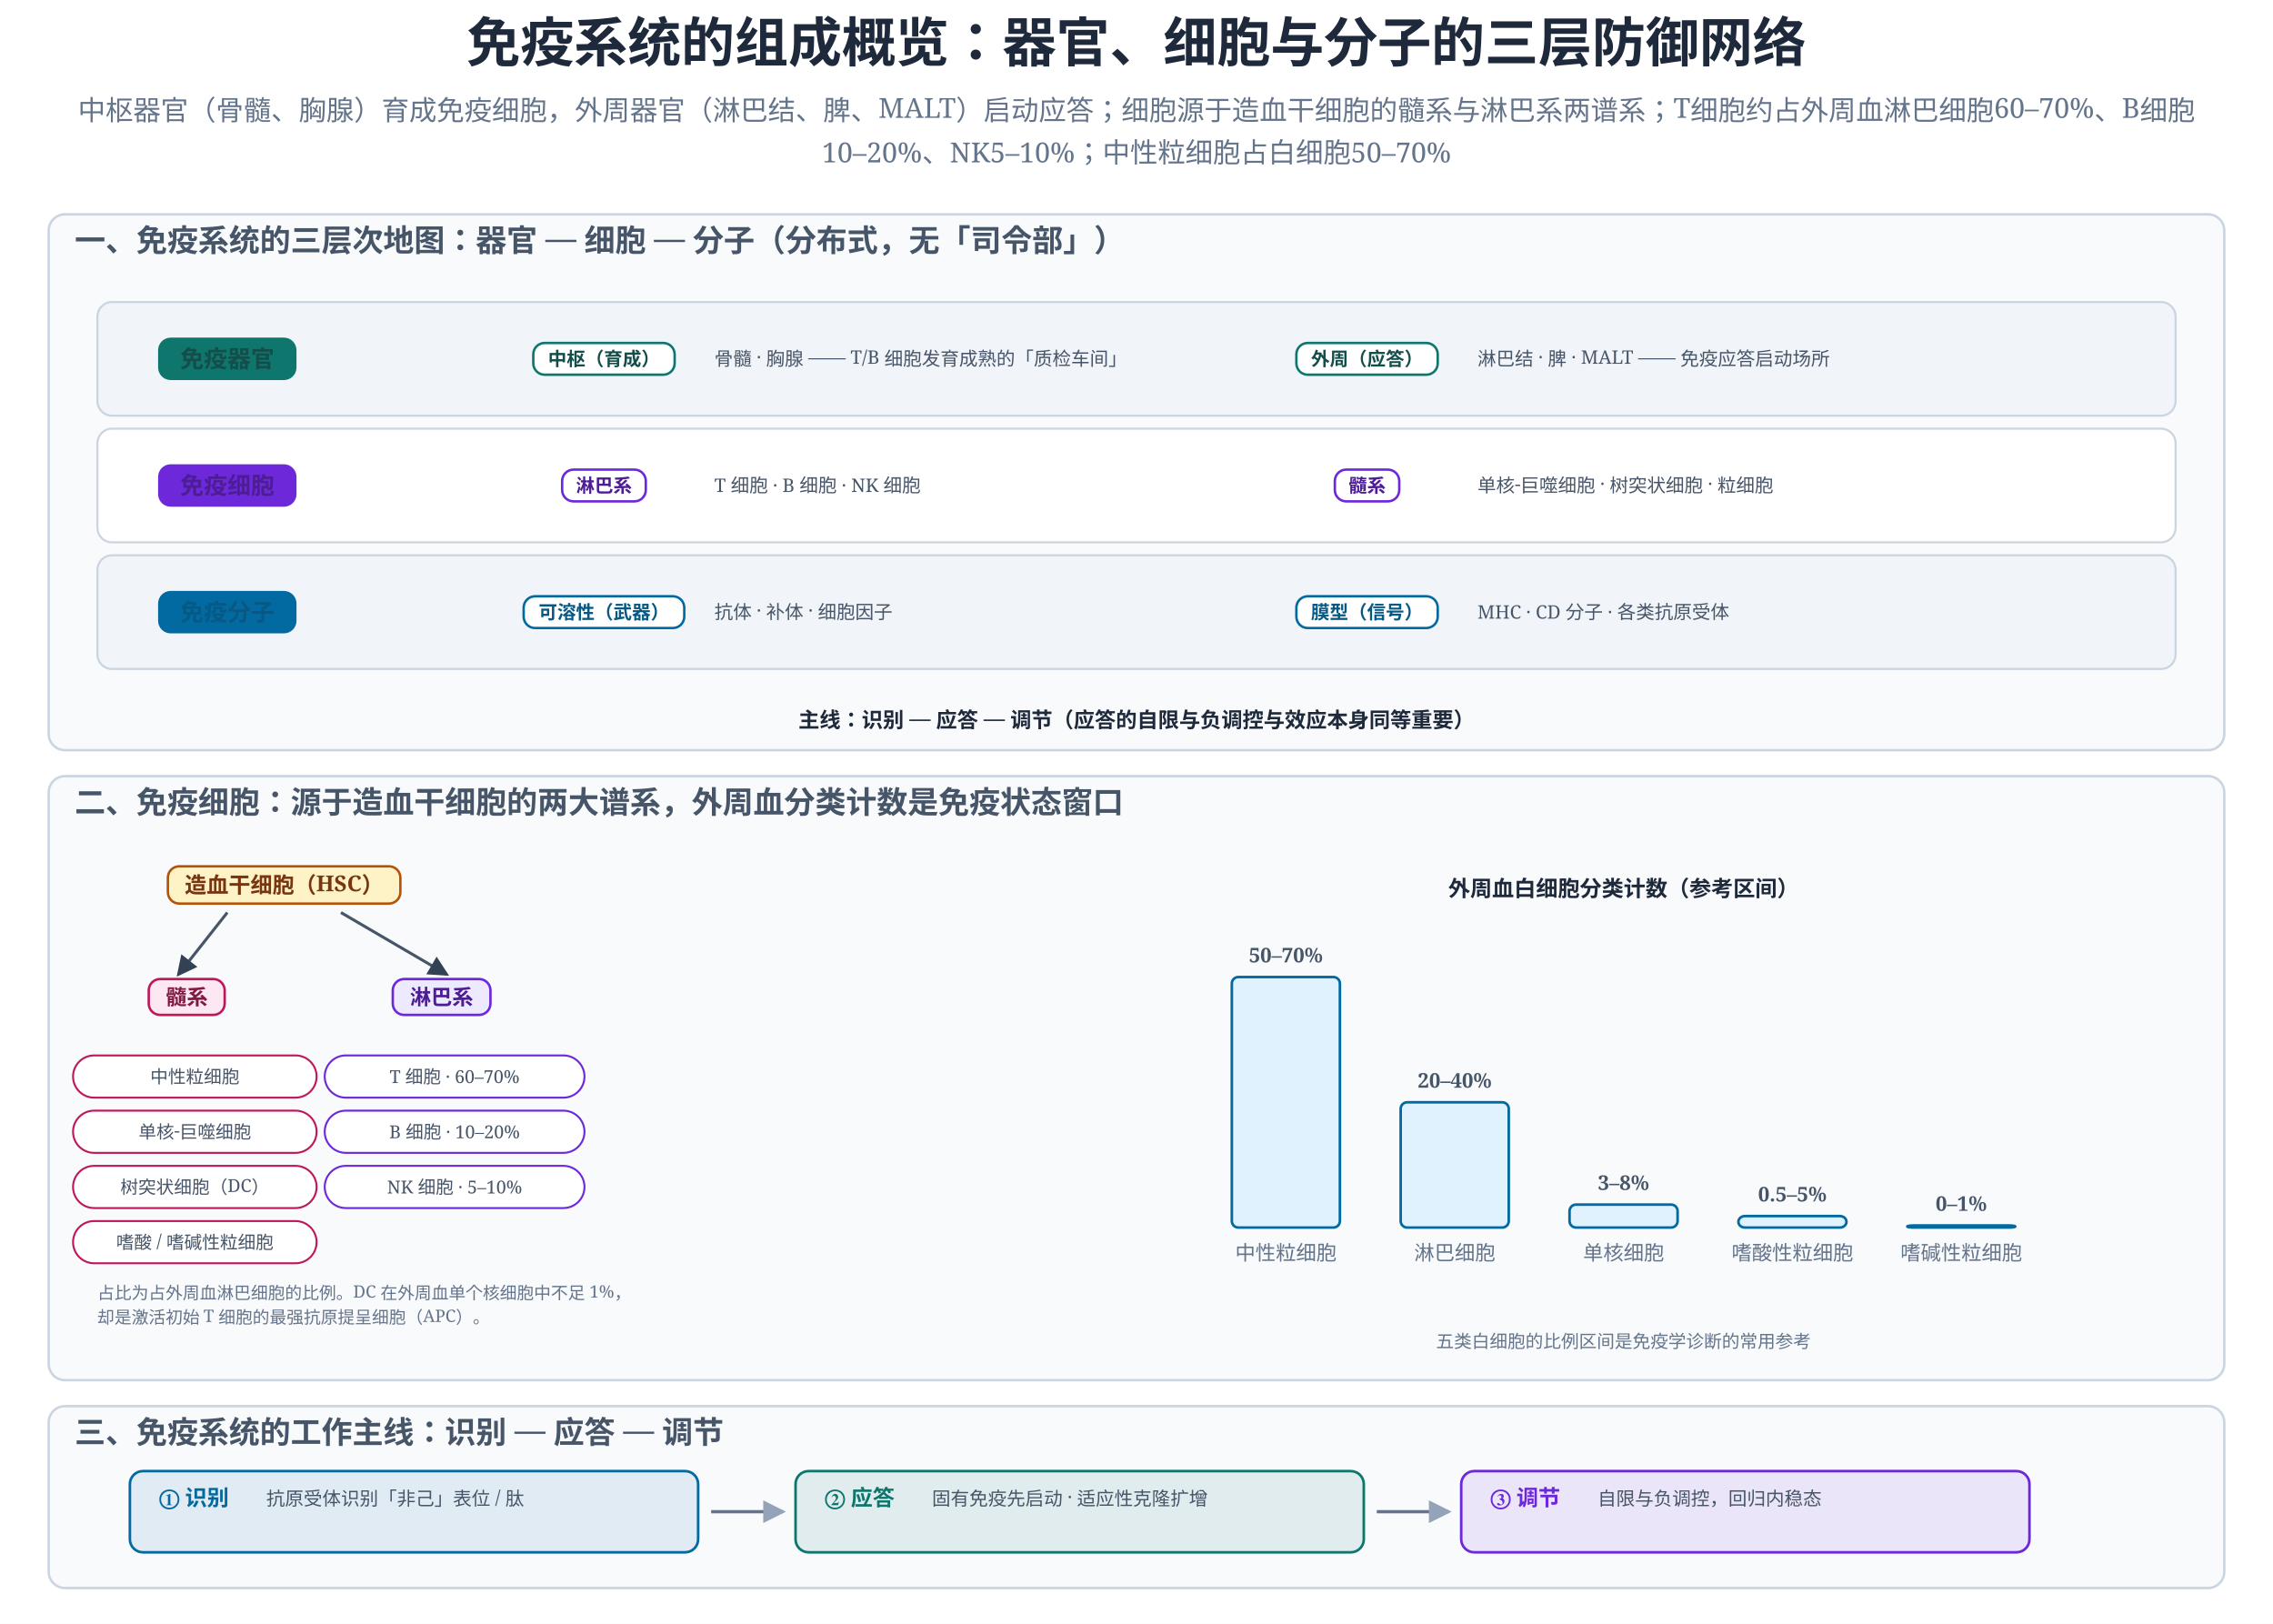
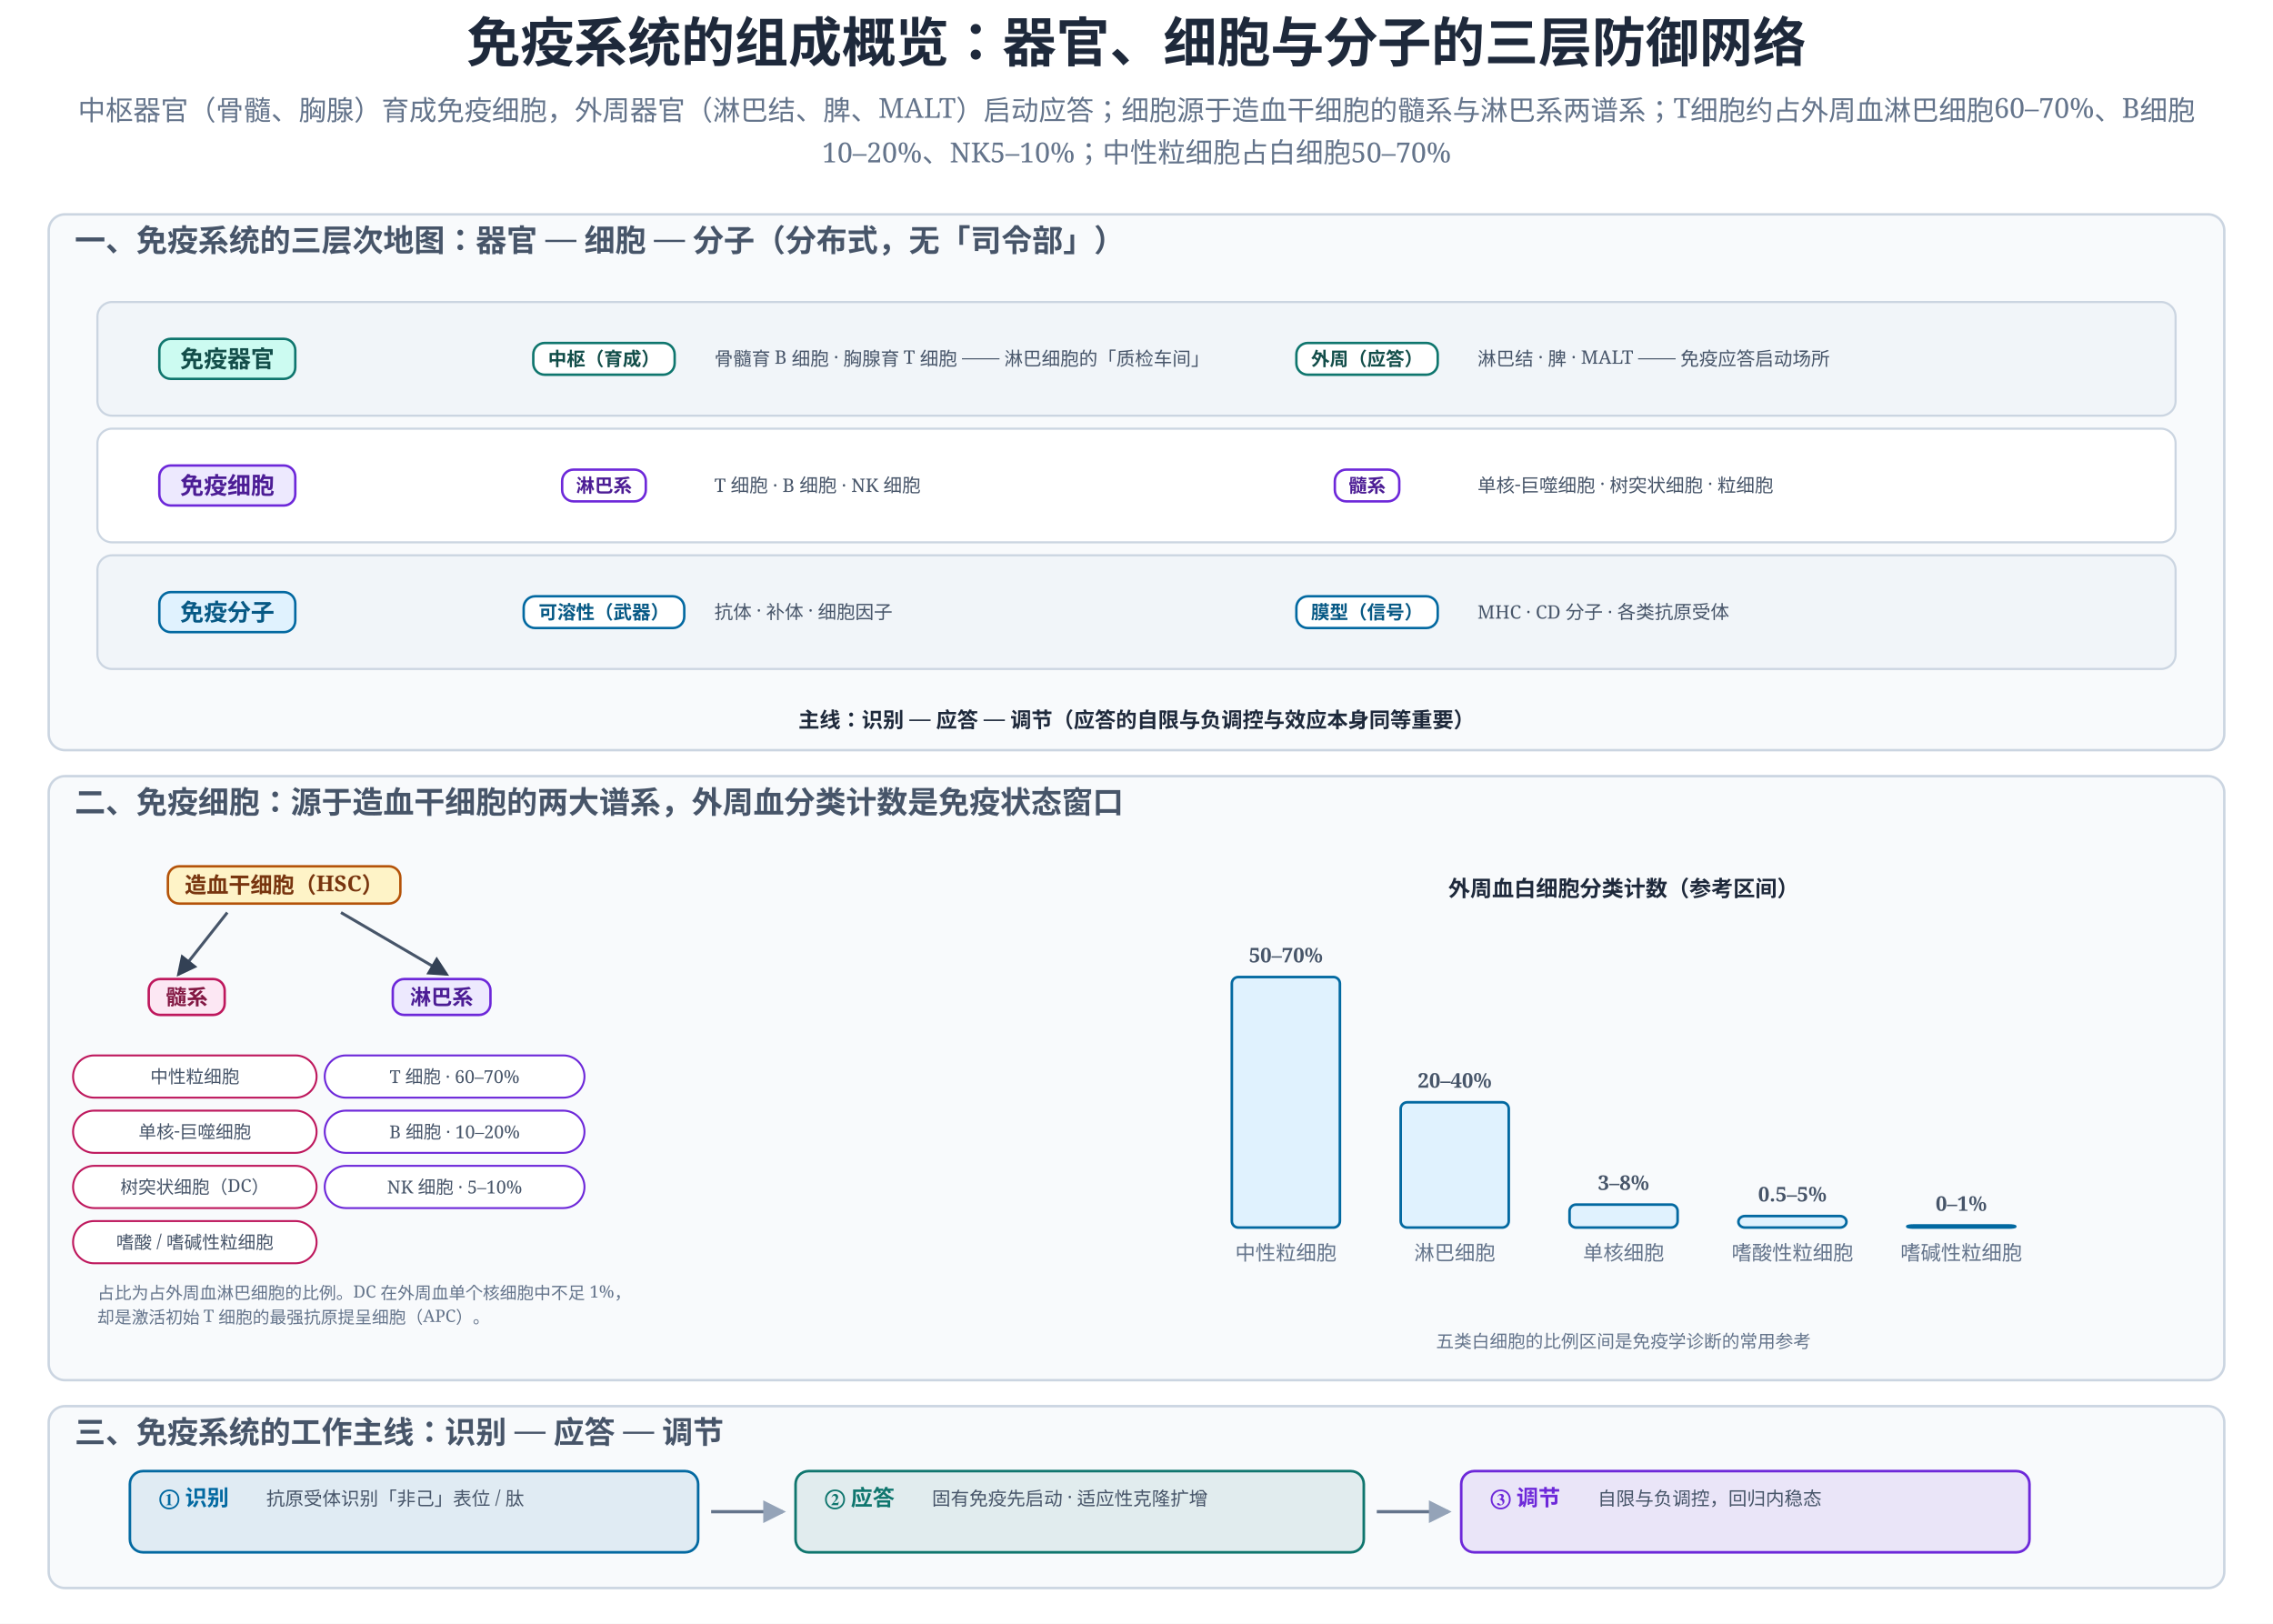
<svg xmlns="http://www.w3.org/2000/svg" width="1400" height="1000" viewBox="0 0 1400 1000" font-family="Noto Serif SC, LXGW WenKai, Songti SC, serif">
  <defs>
    <marker id="arr-ink" viewBox="0 0 10 10" refX="8.5" refY="5" markerWidth="7" markerHeight="7" orient="auto-start-reverse">
      <path d="M0,0 L10,5 L0,10 z" fill="#334155" />
    </marker>
    <marker id="arr-dna" viewBox="0 0 10 10" refX="8.5" refY="5" markerWidth="7" markerHeight="7" orient="auto-start-reverse">
      <path d="M0,0 L10,5 L0,10 z" fill="#0f766e" />
    </marker>
    <marker id="arr-rna" viewBox="0 0 10 10" refX="8.5" refY="5" markerWidth="7" markerHeight="7" orient="auto-start-reverse">
      <path d="M0,0 L10,5 L0,10 z" fill="#b45309" />
    </marker>
    <marker id="arr-pro" viewBox="0 0 10 10" refX="8.5" refY="5" markerWidth="7" markerHeight="7" orient="auto-start-reverse">
      <path d="M0,0 L10,5 L0,10 z" fill="#6d28d9" />
    </marker>
    <marker id="arr-enz" viewBox="0 0 10 10" refX="8.5" refY="5" markerWidth="7" markerHeight="7" orient="auto-start-reverse">
      <path d="M0,0 L10,5 L0,10 z" fill="#be185d" />
    </marker>
    <marker id="arr-acc" viewBox="0 0 10 10" refX="8.5" refY="5" markerWidth="7" markerHeight="7" orient="auto-start-reverse">
      <path d="M0,0 L10,5 L0,10 z" fill="#0369a1" />
    </marker>
    <marker id="arr-ok" viewBox="0 0 10 10" refX="8.5" refY="5" markerWidth="7" markerHeight="7" orient="auto-start-reverse">
      <path d="M0,0 L10,5 L0,10 z" fill="#059669" />
    </marker>
    <marker id="arr-warn" viewBox="0 0 10 10" refX="8.5" refY="5" markerWidth="7" markerHeight="7" orient="auto-start-reverse">
      <path d="M0,0 L10,5 L0,10 z" fill="#b45309" />
    </marker>
    <marker id="arr-bad" viewBox="0 0 10 10" refX="8.5" refY="5" markerWidth="7" markerHeight="7" orient="auto-start-reverse">
      <path d="M0,0 L10,5 L0,10 z" fill="#dc2626" />
    </marker>
    <marker id="arr-mute" viewBox="0 0 10 10" refX="8.5" refY="5" markerWidth="7" markerHeight="7" orient="auto-start-reverse">
      <path d="M0,0 L10,5 L0,10 z" fill="#94a3b8" />
    </marker>
  </defs>
  <rect x="0" y="0" width="1400" height="1000" fill="#ffffff" />
  <text x="700" y="38" text-anchor="middle" font-size="33" font-weight="700" fill="#1e293b">免疫系统的组成概览：器官、细胞与分子的三层防御网络</text>
  <text x="700" y="74" text-anchor="middle" font-size="17" fill="#64748b">中枢器官（骨髓、胸腺）育成免疫细胞，外周器官（淋巴结、脾、MALT）启动应答；细胞源于造血干细胞的髓系与淋巴系两谱系；T细胞约占外周血淋巴细胞60–70%、B细胞</text>
  <text x="700" y="100" text-anchor="middle" font-size="17" fill="#64748b">10–20%、NK5–10%；中性粒细胞占白细胞50–70%</text>
  <rect x="30" y="132" width="1340" height="330" rx="10" fill="#f8fafc" stroke="#cbd5e1" stroke-width="1.5" />
  <text x="46" y="154.84" font-size="19" fill="#475569" font-weight="700">一、免疫系统的三层次地图：器官 — 细胞 — 分子（分布式，无「司令部」）</text>
  <rect x="60" y="186" width="1280" height="70" rx="9" fill="#f1f5f9" stroke="#cbd5e1" stroke-width="1.3" />
-   <rect x="98.13" y="208.675" width="83.74" height="24.65" rx="7" fill="#0f766e" stroke="#0f766e" stroke-width="1.5" />
+   <rect x="98.13" y="208.675" width="83.74" height="24.65" rx="7" fill="#ccfbf1" stroke="#0f766e" stroke-width="1.5" />
  <text x="140" y="226.22" font-size="14.5" fill="#134e4a" text-anchor="middle" font-weight="700">免疫器官</text>
  <rect x="328.465" y="211.225" width="87.07" height="19.55" rx="7" fill="#ffffff" stroke="#0f766e" stroke-width="1.5" />
  <text x="372" y="225.14" font-size="11.5" fill="#134e4a" text-anchor="middle" font-weight="700">中枢（育成）</text>
-   <text x="440" y="225" font-size="11.5" fill="#475569">骨髓 · 胸腺 —— T/B 细胞发育成熟的「质检车间」</text>
+   <text x="440" y="225" font-size="11.5" fill="#475569">骨髓育 B 细胞 · 胸腺育 T 细胞 —— 淋巴细胞的「质检车间」</text>
  <rect x="798.465" y="211.225" width="87.07" height="19.55" rx="7" fill="#ffffff" stroke="#0f766e" stroke-width="1.5" />
  <text x="842" y="225.14" font-size="11.5" fill="#134e4a" text-anchor="middle" font-weight="700">外周（应答）</text>
  <text x="910" y="225" font-size="11.5" fill="#475569">淋巴结 · 脾 · MALT —— 免疫应答启动场所</text>
  <rect x="60" y="264" width="1280" height="70" rx="9" fill="#ffffff" stroke="#cbd5e1" stroke-width="1.3" />
-   <rect x="98.13" y="286.675" width="83.74" height="24.65" rx="7" fill="#6d28d9" stroke="#6d28d9" stroke-width="1.5" />
+   <rect x="98.13" y="286.675" width="83.74" height="24.65" rx="7" fill="#ede9fe" stroke="#6d28d9" stroke-width="1.5" />
  <text x="140" y="304.22" font-size="14.5" fill="#4c1d95" text-anchor="middle" font-weight="700">免疫细胞</text>
  <rect x="346.233" y="289.225" width="51.535" height="19.55" rx="7" fill="#ffffff" stroke="#6d28d9" stroke-width="1.5" />
  <text x="372" y="303.14" font-size="11.5" fill="#4c1d95" text-anchor="middle" font-weight="700">淋巴系</text>
  <text x="440" y="303" font-size="11.5" fill="#475569">T 细胞 · B 细胞 · NK 细胞</text>
  <rect x="822.155" y="289.225" width="39.69" height="19.55" rx="7" fill="#ffffff" stroke="#6d28d9" stroke-width="1.5" />
  <text x="842" y="303.14" font-size="11.5" fill="#4c1d95" text-anchor="middle" font-weight="700">髓系</text>
  <text x="910" y="303" font-size="11.5" fill="#475569">单核-巨噬细胞 · 树突状细胞 · 粒细胞</text>
  <rect x="60" y="342" width="1280" height="70" rx="9" fill="#f1f5f9" stroke="#cbd5e1" stroke-width="1.3" />
-   <rect x="98.13" y="364.675" width="83.74" height="24.65" rx="7" fill="#0369a1" stroke="#0369a1" stroke-width="1.5" />
+   <rect x="98.13" y="364.675" width="83.74" height="24.65" rx="7" fill="#e0f2fe" stroke="#0369a1" stroke-width="1.5" />
  <text x="140" y="382.22" font-size="14.5" fill="#075985" text-anchor="middle" font-weight="700">免疫分子</text>
  <rect x="322.543" y="367.225" width="98.915" height="19.55" rx="7" fill="#ffffff" stroke="#0369a1" stroke-width="1.5" />
  <text x="372" y="381.14" font-size="11.5" fill="#075985" text-anchor="middle" font-weight="700">可溶性（武器）</text>
  <text x="440" y="381" font-size="11.5" fill="#475569">抗体 · 补体 · 细胞因子</text>
  <rect x="798.465" y="367.225" width="87.07" height="19.55" rx="7" fill="#ffffff" stroke="#0369a1" stroke-width="1.5" />
  <text x="842" y="381.14" font-size="11.5" fill="#075985" text-anchor="middle" font-weight="700">膜型（信号）</text>
  <text x="910" y="381" font-size="11.5" fill="#475569">MHC · CD 分子 · 各类抗原受体</text>
  <text x="700" y="448" font-size="13" fill="#1e293b" text-anchor="middle" font-weight="700">主线：识别 — 应答 — 调节（应答的自限与负调控与效应本身同等重要）</text>
  <rect x="30" y="478" width="1340" height="372" rx="10" fill="#f8fafc" stroke="#cbd5e1" stroke-width="1.5" />
  <text x="46" y="500.84" font-size="19" fill="#475569" font-weight="700">二、免疫细胞：源于造血干细胞的两大谱系，外周血分类计数是免疫状态窗口</text>
  <rect x="103.401" y="533.525" width="143.198" height="22.95" rx="7" fill="#fef3c7" stroke="#b45309" stroke-width="1.5" />
  <text x="175" y="549.86" font-size="13.5" fill="#78350f" text-anchor="middle" font-weight="700">造血干细胞（HSC）</text>
  <line x1="140" y1="562" x2="110" y2="600" stroke="#475569" stroke-width="1.8" marker-end="url(#arr-ink)" />
  <line x1="210" y1="562" x2="275" y2="600" stroke="#475569" stroke-width="1.8" marker-end="url(#arr-ink)" />
  <rect x="91.61" y="602.95" width="46.78" height="22.1" rx="7" fill="#fce7f3" stroke="#be185d" stroke-width="1.5" />
  <text x="115" y="618.68" font-size="13" fill="#831843" text-anchor="middle" font-weight="700">髓系</text>
  <rect x="241.915" y="602.95" width="60.17" height="22.1" rx="7" fill="#ede9fe" stroke="#6d28d9" stroke-width="1.5" />
  <text x="272" y="618.68" font-size="13" fill="#4c1d95" text-anchor="middle" font-weight="700">淋巴系</text>
  <rect x="45" y="650" width="150" height="26" rx="13" fill="#ffffff" stroke="#be185d" stroke-width="1.2" />
  <text x="120" y="667" font-size="11" fill="#475569" text-anchor="middle">中性粒细胞</text>
  <rect x="45" y="684" width="150" height="26" rx="13" fill="#ffffff" stroke="#be185d" stroke-width="1.2" />
  <text x="120" y="701" font-size="11" fill="#475569" text-anchor="middle">单核-巨噬细胞</text>
  <rect x="45" y="718" width="150" height="26" rx="13" fill="#ffffff" stroke="#be185d" stroke-width="1.2" />
  <text x="120" y="735" font-size="11" fill="#475569" text-anchor="middle">树突状细胞（DC）</text>
  <rect x="45" y="752" width="150" height="26" rx="13" fill="#ffffff" stroke="#be185d" stroke-width="1.2" />
  <text x="120" y="769" font-size="11" fill="#475569" text-anchor="middle">嗜酸 / 嗜碱性粒细胞</text>
  <rect x="200" y="650" width="160" height="26" rx="13" fill="#ffffff" stroke="#6d28d9" stroke-width="1.2" />
  <text x="280" y="667" font-size="11" fill="#475569" text-anchor="middle">T 细胞 · 60–70%</text>
  <rect x="200" y="684" width="160" height="26" rx="13" fill="#ffffff" stroke="#6d28d9" stroke-width="1.2" />
  <text x="280" y="701" font-size="11" fill="#475569" text-anchor="middle">B 细胞 · 10–20%</text>
  <rect x="200" y="718" width="160" height="26" rx="13" fill="#ffffff" stroke="#6d28d9" stroke-width="1.2" />
  <text x="280" y="735" font-size="11" fill="#475569" text-anchor="middle">NK 细胞 · 5–10%</text>
  <text x="60" y="800" font-size="10.5" fill="#64748b">占比为占外周血淋巴细胞的比例。DC 在外周血单个核细胞中不足 1%，</text>
  <text x="60" y="815" font-size="10.5" fill="#64748b">却是激活初始 T 细胞的最强抗原提呈细胞（APC）。</text>
  <text x="1000" y="552" font-size="13.5" fill="#1e293b" text-anchor="middle" font-weight="700">外周血白细胞分类计数（参考区间）</text>
  <rect x="758.72" y="601.714" width="66.56" height="154.286" rx="4" fill="#e0f2fe" stroke="#0369a1" stroke-width="1.6" />
  <text x="792" y="592.714" font-size="12.5" fill="#475569" text-anchor="middle" font-weight="600">50–70%</text>
  <text x="792" y="776" font-size="12.5" fill="#64748b" text-anchor="middle">中性粒细胞</text>
  <rect x="862.72" y="678.857" width="66.56" height="77.143" rx="4" fill="#e0f2fe" stroke="#0369a1" stroke-width="1.6" />
  <text x="896" y="669.857" font-size="12.5" fill="#475569" text-anchor="middle" font-weight="600">20–40%</text>
  <text x="896" y="776" font-size="12.5" fill="#64748b" text-anchor="middle">淋巴细胞</text>
  <rect x="966.72" y="741.857" width="66.56" height="14.143" rx="4" fill="#e0f2fe" stroke="#0369a1" stroke-width="1.6" />
  <text x="1000" y="732.857" font-size="12.5" fill="#475569" text-anchor="middle" font-weight="600">3–8%</text>
  <text x="1000" y="776" font-size="12.5" fill="#64748b" text-anchor="middle">单核细胞</text>
  <rect x="1070.72" y="748.929" width="66.56" height="7.071" rx="4" fill="#e0f2fe" stroke="#0369a1" stroke-width="1.6" />
  <text x="1104" y="739.929" font-size="12.5" fill="#475569" text-anchor="middle" font-weight="600">0.5–5%</text>
  <text x="1104" y="776" font-size="12.5" fill="#64748b" text-anchor="middle">嗜酸性粒细胞</text>
  <rect x="1174.72" y="754.714" width="66.56" height="1.286" rx="4" fill="#e0f2fe" stroke="#0369a1" stroke-width="1.6" />
  <text x="1208" y="745.714" font-size="12.5" fill="#475569" text-anchor="middle" font-weight="600">0–1%</text>
  <text x="1208" y="776" font-size="12.5" fill="#64748b" text-anchor="middle">嗜碱性粒细胞</text>
  <text x="1000" y="830" font-size="11" fill="#64748b" text-anchor="middle">五类白细胞的比例区间是免疫学诊断的常用参考</text>
  <rect x="30" y="866" width="1340" height="112" rx="10" fill="#f8fafc" stroke="#cbd5e1" stroke-width="1.5" />
  <text x="46" y="888.84" font-size="19" fill="#475569" font-weight="700">三、免疫系统的工作主线：识别 — 应答 — 调节</text>
  <rect x="80" y="906" width="350" height="50" rx="8" fill="#0369a1" fill-opacity="0.1" stroke="#0369a1" stroke-width="1.6" />
  <text x="98" y="927" font-size="13.5" fill="#0369a1" font-weight="700">① 识别</text>
  <text x="164" y="927" font-size="11.5" fill="#475569">抗原受体识别「非己」表位 / 肽</text>
  <rect x="490" y="906" width="350" height="50" rx="8" fill="#0f766e" fill-opacity="0.1" stroke="#0f766e" stroke-width="1.6" />
  <text x="508" y="927" font-size="13.5" fill="#0f766e" font-weight="700">② 应答</text>
  <text x="574" y="927" font-size="11.5" fill="#475569">固有免疫先启动 · 适应性克隆扩增</text>
  <rect x="900" y="906" width="350" height="50" rx="8" fill="#6d28d9" fill-opacity="0.1" stroke="#6d28d9" stroke-width="1.6" />
  <text x="918" y="927" font-size="13.5" fill="#6d28d9" font-weight="700">③ 调节</text>
  <text x="984" y="927" font-size="11.5" fill="#475569">自限与负调控，回归内稳态</text>
  <line x1="438" y1="931" x2="482" y2="931" stroke="#64748b" stroke-width="2" marker-end="url(#arr-mute)" />
  <line x1="848" y1="931" x2="892" y2="931" stroke="#64748b" stroke-width="2" marker-end="url(#arr-mute)" />
</svg>
